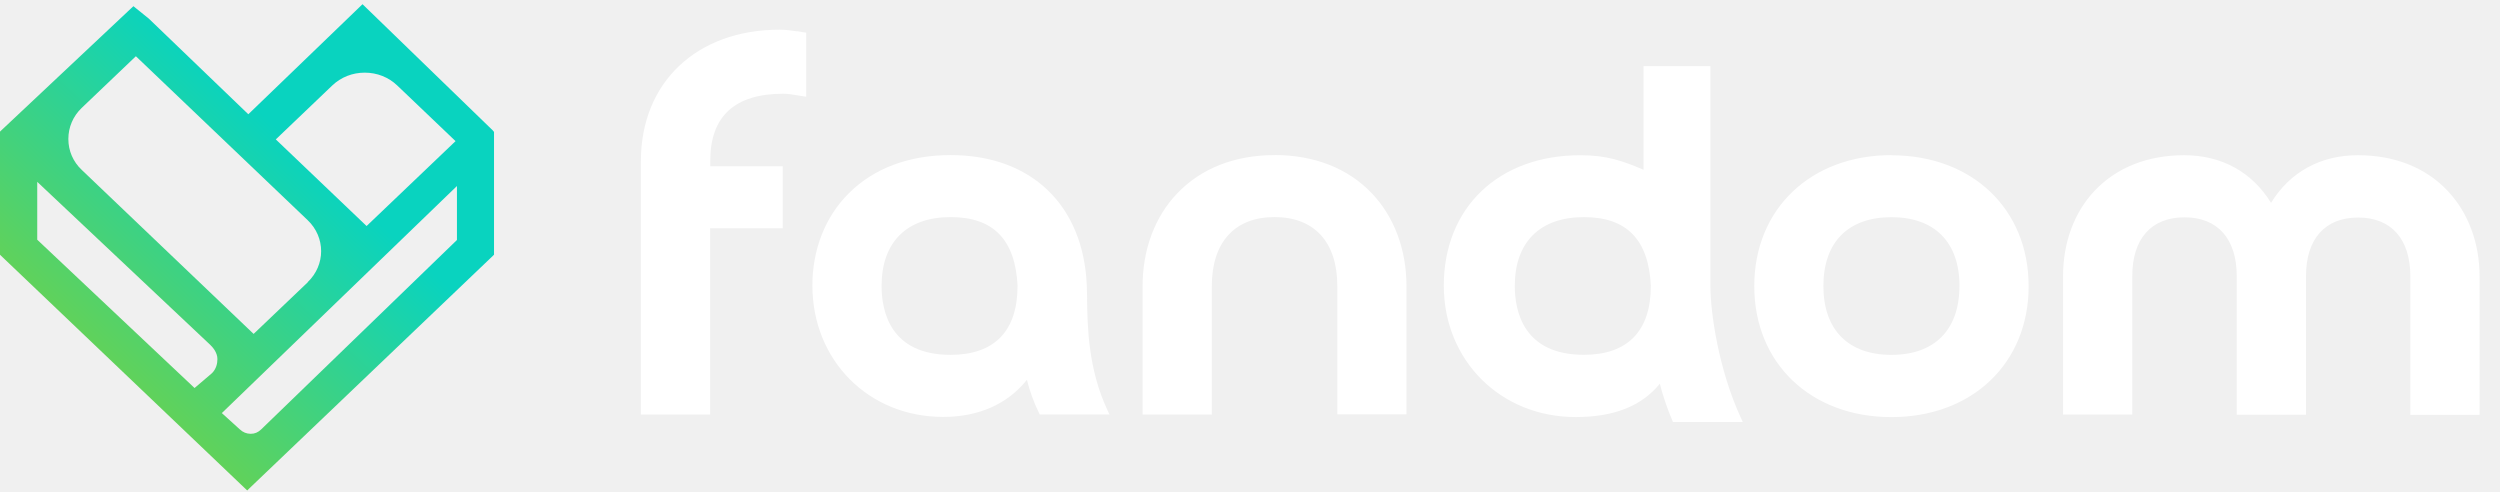
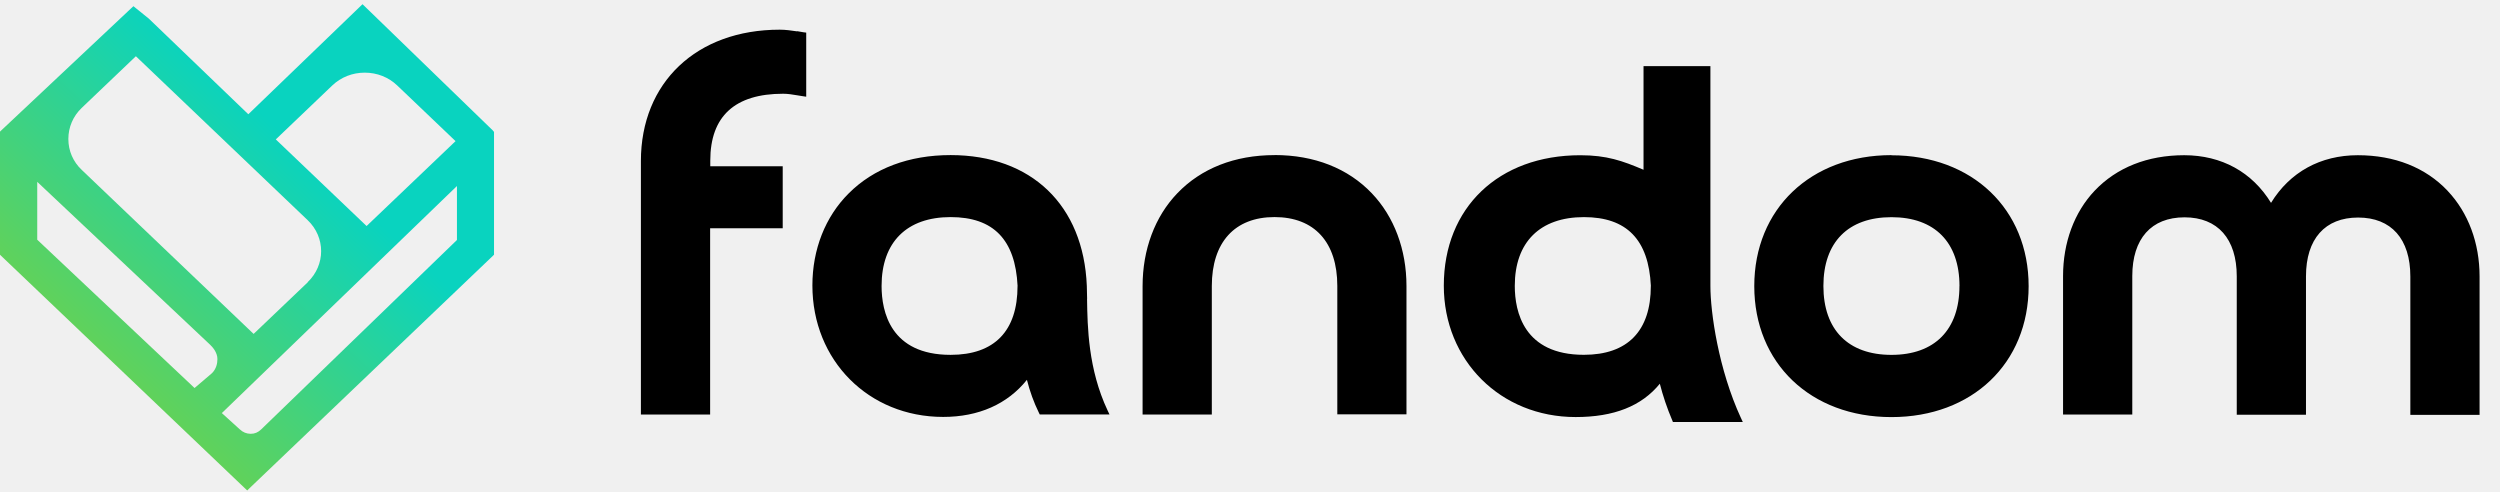
<svg xmlns="http://www.w3.org/2000/svg" width="117" height="23" viewBox="0 0 117 23">
  <defs>
    <linearGradient id="logo-fandom-gradient" x1="0%" x2="63.848%" y1="100%" y2="32.54%">
      <stop stop-color="#94D11F" offset="0%" />
      <stop stop-color="#09D3BF" offset="100%" />
    </linearGradient>
  </defs>
-   <g fill="none" fill-rule="evenodd">
-     <path fill="#FFF" d="M114.543 8.924c-1.028-1.086-2.48-1.66-4.197-1.66-1.748 0-3.18.79-4.062 2.23-.882-1.44-2.315-2.23-4.063-2.23-1.71 0-3.16.574-4.19 1.66-.96 1.013-1.48 2.432-1.48 3.997v6.48h3.24v-6.48c0-1.75.89-2.75 2.445-2.75s2.444 1.01 2.444 2.76v6.48h3.24v-6.48c0-1.75.89-2.75 2.44-2.75 1.554 0 2.444 1.005 2.444 2.756v6.48h3.24v-6.48c0-1.564-.53-2.983-1.487-3.996M37.3 1.467c-.26-.038-.53-.078-.81-.078-3.886 0-6.496 2.47-6.496 6.15V19.4h3.24v-8.717h3.397V7.78h-3.39v-.263c0-2.077 1.15-3.13 3.41-3.13.22 0 .43.035.657.073.085.014.17.03.26.042l.163.024v-3l-.13-.016-.29-.05m10.31 11.923c0 2.11-1.083 3.224-3.133 3.224-2.81 0-3.23-2.02-3.23-3.224 0-2.05 1.18-3.223 3.23-3.223 2.007 0 3.03 1.058 3.135 3.226m3.254.602c-.004-.226-.007-.43-.014-.61-.153-3.774-2.594-6.12-6.373-6.12-1.95 0-3.6.62-4.77 1.792-1.1 1.096-1.7 2.627-1.7 4.31 0 3.507 2.63 6.152 6.12 6.152 1.66 0 3.01-.6 3.92-1.736.134.534.32 1.05.56 1.54l.04.08h3.264l-.09-.19c-.91-1.938-.94-3.91-.96-5.217m8.774-6.73c-1.86 0-3.436.62-4.553 1.79-1.046 1.09-1.622 2.63-1.622 4.34v6.01h3.24v-6.01c0-2.05 1.07-3.23 2.935-3.23s2.938 1.174 2.938 3.223v6.01h3.237v-6.01c0-1.7-.576-3.24-1.622-4.336-1.115-1.17-2.69-1.79-4.552-1.79m17.61 6.125c0 2.11-1.085 3.224-3.135 3.224-2.812 0-3.232-2.02-3.232-3.224 0-2.05 1.18-3.22 3.235-3.22 2.006 0 3.03 1.055 3.134 3.223m2.786 0V3.095h-3.13v4.85c-.994-.423-1.724-.68-2.962-.68-3.82 0-6.385 2.453-6.385 6.103 0 3.5 2.655 6.15 6.17 6.15 1.79 0 3.085-.51 3.94-1.56.14.55.34 1.15.58 1.71l.033.082h3.27l-.088-.19c-1.048-2.27-1.428-4.937-1.428-6.174m11.655-.003c0 2.05-1.16 3.225-3.183 3.225-2.024 0-3.184-1.175-3.184-3.224 0-2.05 1.16-3.22 3.185-3.22 2.024 0 3.184 1.175 3.184 3.225M88.52 7.26c-3.78 0-6.42 2.52-6.42 6.13s2.64 6.13 6.42 6.13 6.42-2.52 6.42-6.127c0-3.607-2.64-6.126-6.42-6.126" />
+   <g fill-rule="evenodd">
+     <path d="M114.543 8.924c-1.028-1.086-2.48-1.66-4.197-1.66-1.748 0-3.18.79-4.062 2.23-.882-1.44-2.315-2.23-4.063-2.23-1.71 0-3.16.574-4.19 1.66-.96 1.013-1.48 2.432-1.48 3.997v6.48h3.24v-6.48c0-1.75.89-2.75 2.445-2.75s2.444 1.01 2.444 2.76v6.48h3.24v-6.48c0-1.75.89-2.75 2.44-2.75 1.554 0 2.444 1.005 2.444 2.756v6.48h3.24v-6.48c0-1.564-.53-2.983-1.487-3.996M37.3 1.467c-.26-.038-.53-.078-.81-.078-3.886 0-6.496 2.47-6.496 6.15V19.4h3.24v-8.717h3.397V7.78h-3.39v-.263c0-2.077 1.15-3.13 3.41-3.13.22 0 .43.035.657.073.085.014.17.03.26.042l.163.024v-3l-.13-.016-.29-.05m10.31 11.923c0 2.11-1.083 3.224-3.133 3.224-2.81 0-3.23-2.02-3.23-3.224 0-2.05 1.18-3.223 3.23-3.223 2.007 0 3.03 1.058 3.135 3.226m3.254.602c-.004-.226-.007-.43-.014-.61-.153-3.774-2.594-6.12-6.373-6.12-1.95 0-3.6.62-4.77 1.792-1.1 1.096-1.7 2.627-1.7 4.31 0 3.507 2.63 6.152 6.12 6.152 1.66 0 3.01-.6 3.92-1.736.134.534.32 1.05.56 1.54l.04.08h3.264l-.09-.19c-.91-1.938-.94-3.91-.96-5.217m8.774-6.73c-1.86 0-3.436.62-4.553 1.79-1.046 1.09-1.622 2.63-1.622 4.34v6.01h3.24v-6.01c0-2.05 1.07-3.23 2.935-3.23s2.938 1.174 2.938 3.223v6.01h3.237v-6.01c0-1.7-.576-3.24-1.622-4.336-1.115-1.17-2.69-1.79-4.552-1.79m17.61 6.125c0 2.11-1.085 3.224-3.135 3.224-2.812 0-3.232-2.02-3.232-3.224 0-2.05 1.18-3.22 3.235-3.22 2.006 0 3.03 1.055 3.134 3.223m2.786 0V3.095h-3.13v4.85c-.994-.423-1.724-.68-2.962-.68-3.82 0-6.385 2.453-6.385 6.103 0 3.5 2.655 6.15 6.17 6.15 1.79 0 3.085-.51 3.94-1.56.14.55.34 1.15.58 1.71l.033.082h3.27l-.088-.19c-1.048-2.27-1.428-4.937-1.428-6.174m11.655-.003c0 2.05-1.16 3.225-3.183 3.225-2.024 0-3.184-1.175-3.184-3.224 0-2.05 1.16-3.22 3.185-3.22 2.024 0 3.184 1.175 3.184 3.225M88.52 7.26c-3.78 0-6.42 2.52-6.42 6.13s2.64 6.13 6.42 6.13 6.42-2.52 6.42-6.127c0-3.607-2.64-6.126-6.42-6.126" />
    <path fill="url(#logo-fandom-gradient)" d="M10.175 16.803c0 .19-.046.46-.26.666l-.81.69-7.362-6.94V8.51l8.094 7.627c.126.12.338.367.338.666zm11.21-8.096v2.525l-9.158 8.86c-.15.144-.303.21-.493.21-.195 0-.368-.072-.514-.21l-.838-.76L21.384 8.707zm-6.976 4.498l-2.54 2.422-8.04-7.672c-.41-.385-.63-.9-.63-1.45 0-.55.22-1.065.62-1.45l2.54-2.423 8.04 7.672c.84.8.84 2.1 0 2.9zm-1.5-6.682L15.55 4c.406-.387.945-.6 1.52-.6.575 0 1.114.213 1.52.6l2.73 2.605-4.164 3.973-1.52-1.45-2.73-2.605zm10.17-.403L17.09.317l-.125-.12-.124.12-5.22 5.03L6.96.867 6.953.864 6.948.858l-.583-.47-.12-.098-.115.106L.052 6.11 0 6.16v5.76l.05.05 11.396 10.867.123.117.12-.117L23.07 11.97l.05-.05V6.17l-.05-.05z" />
  </g>
</svg>
